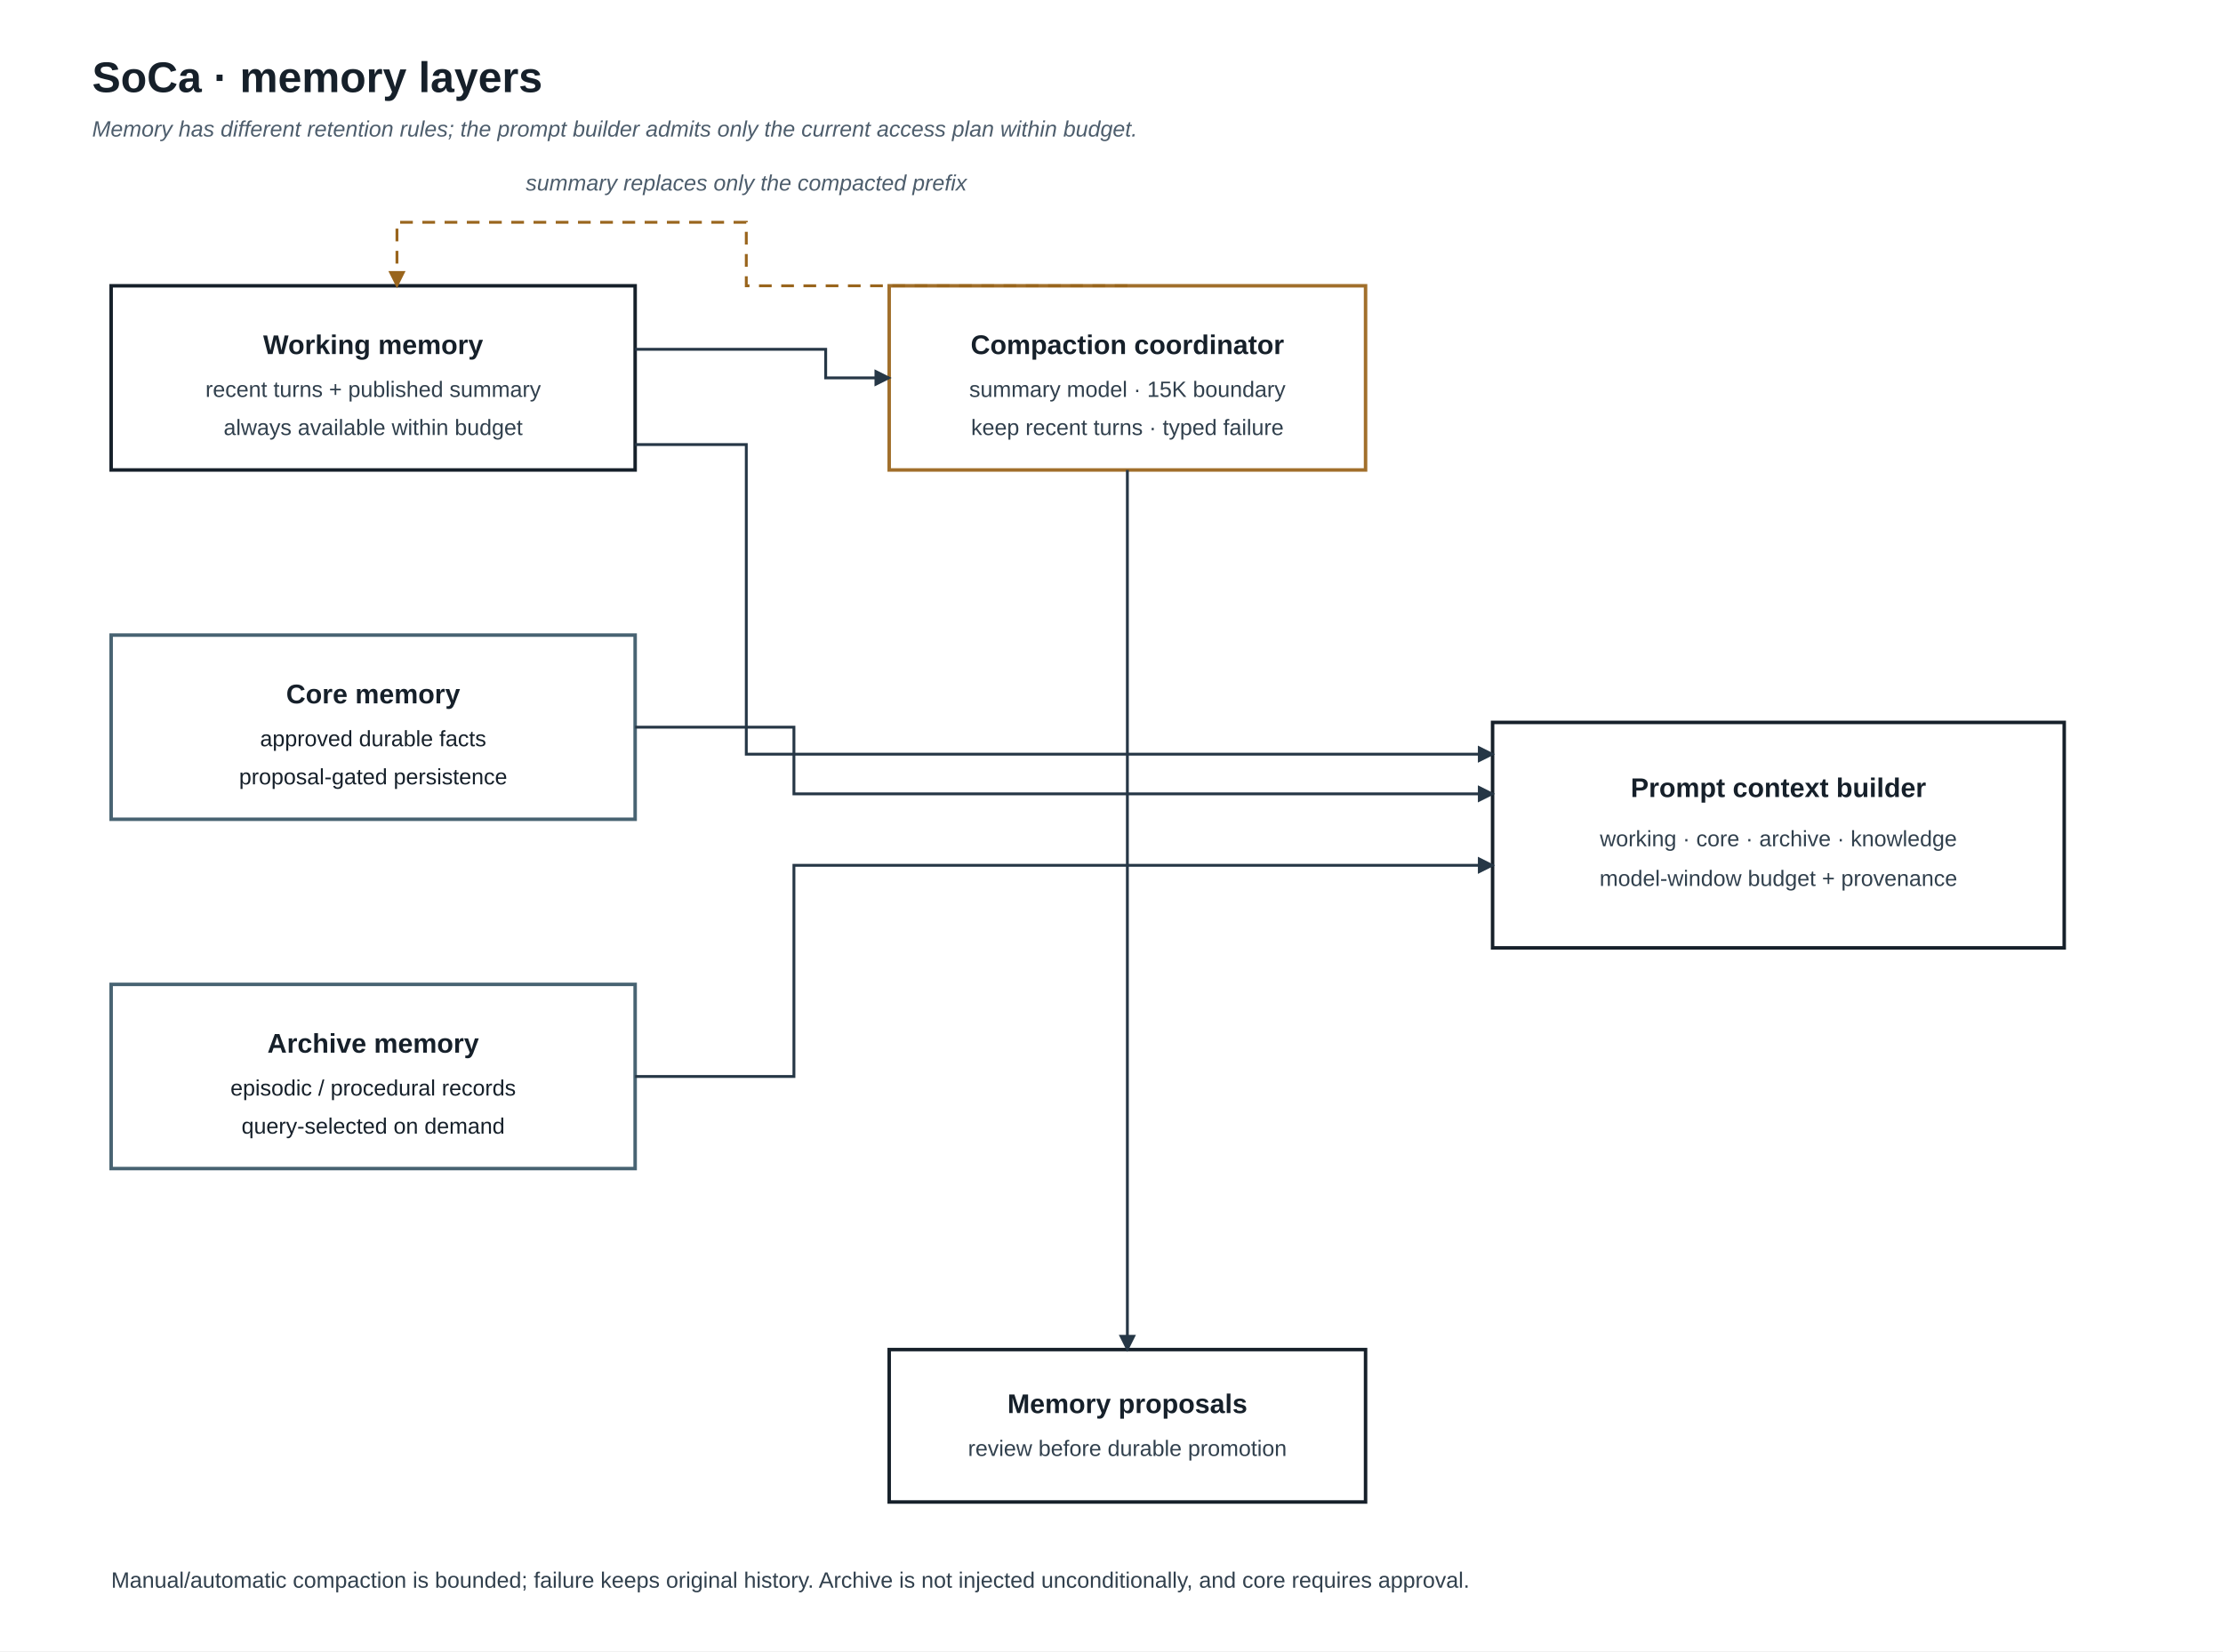
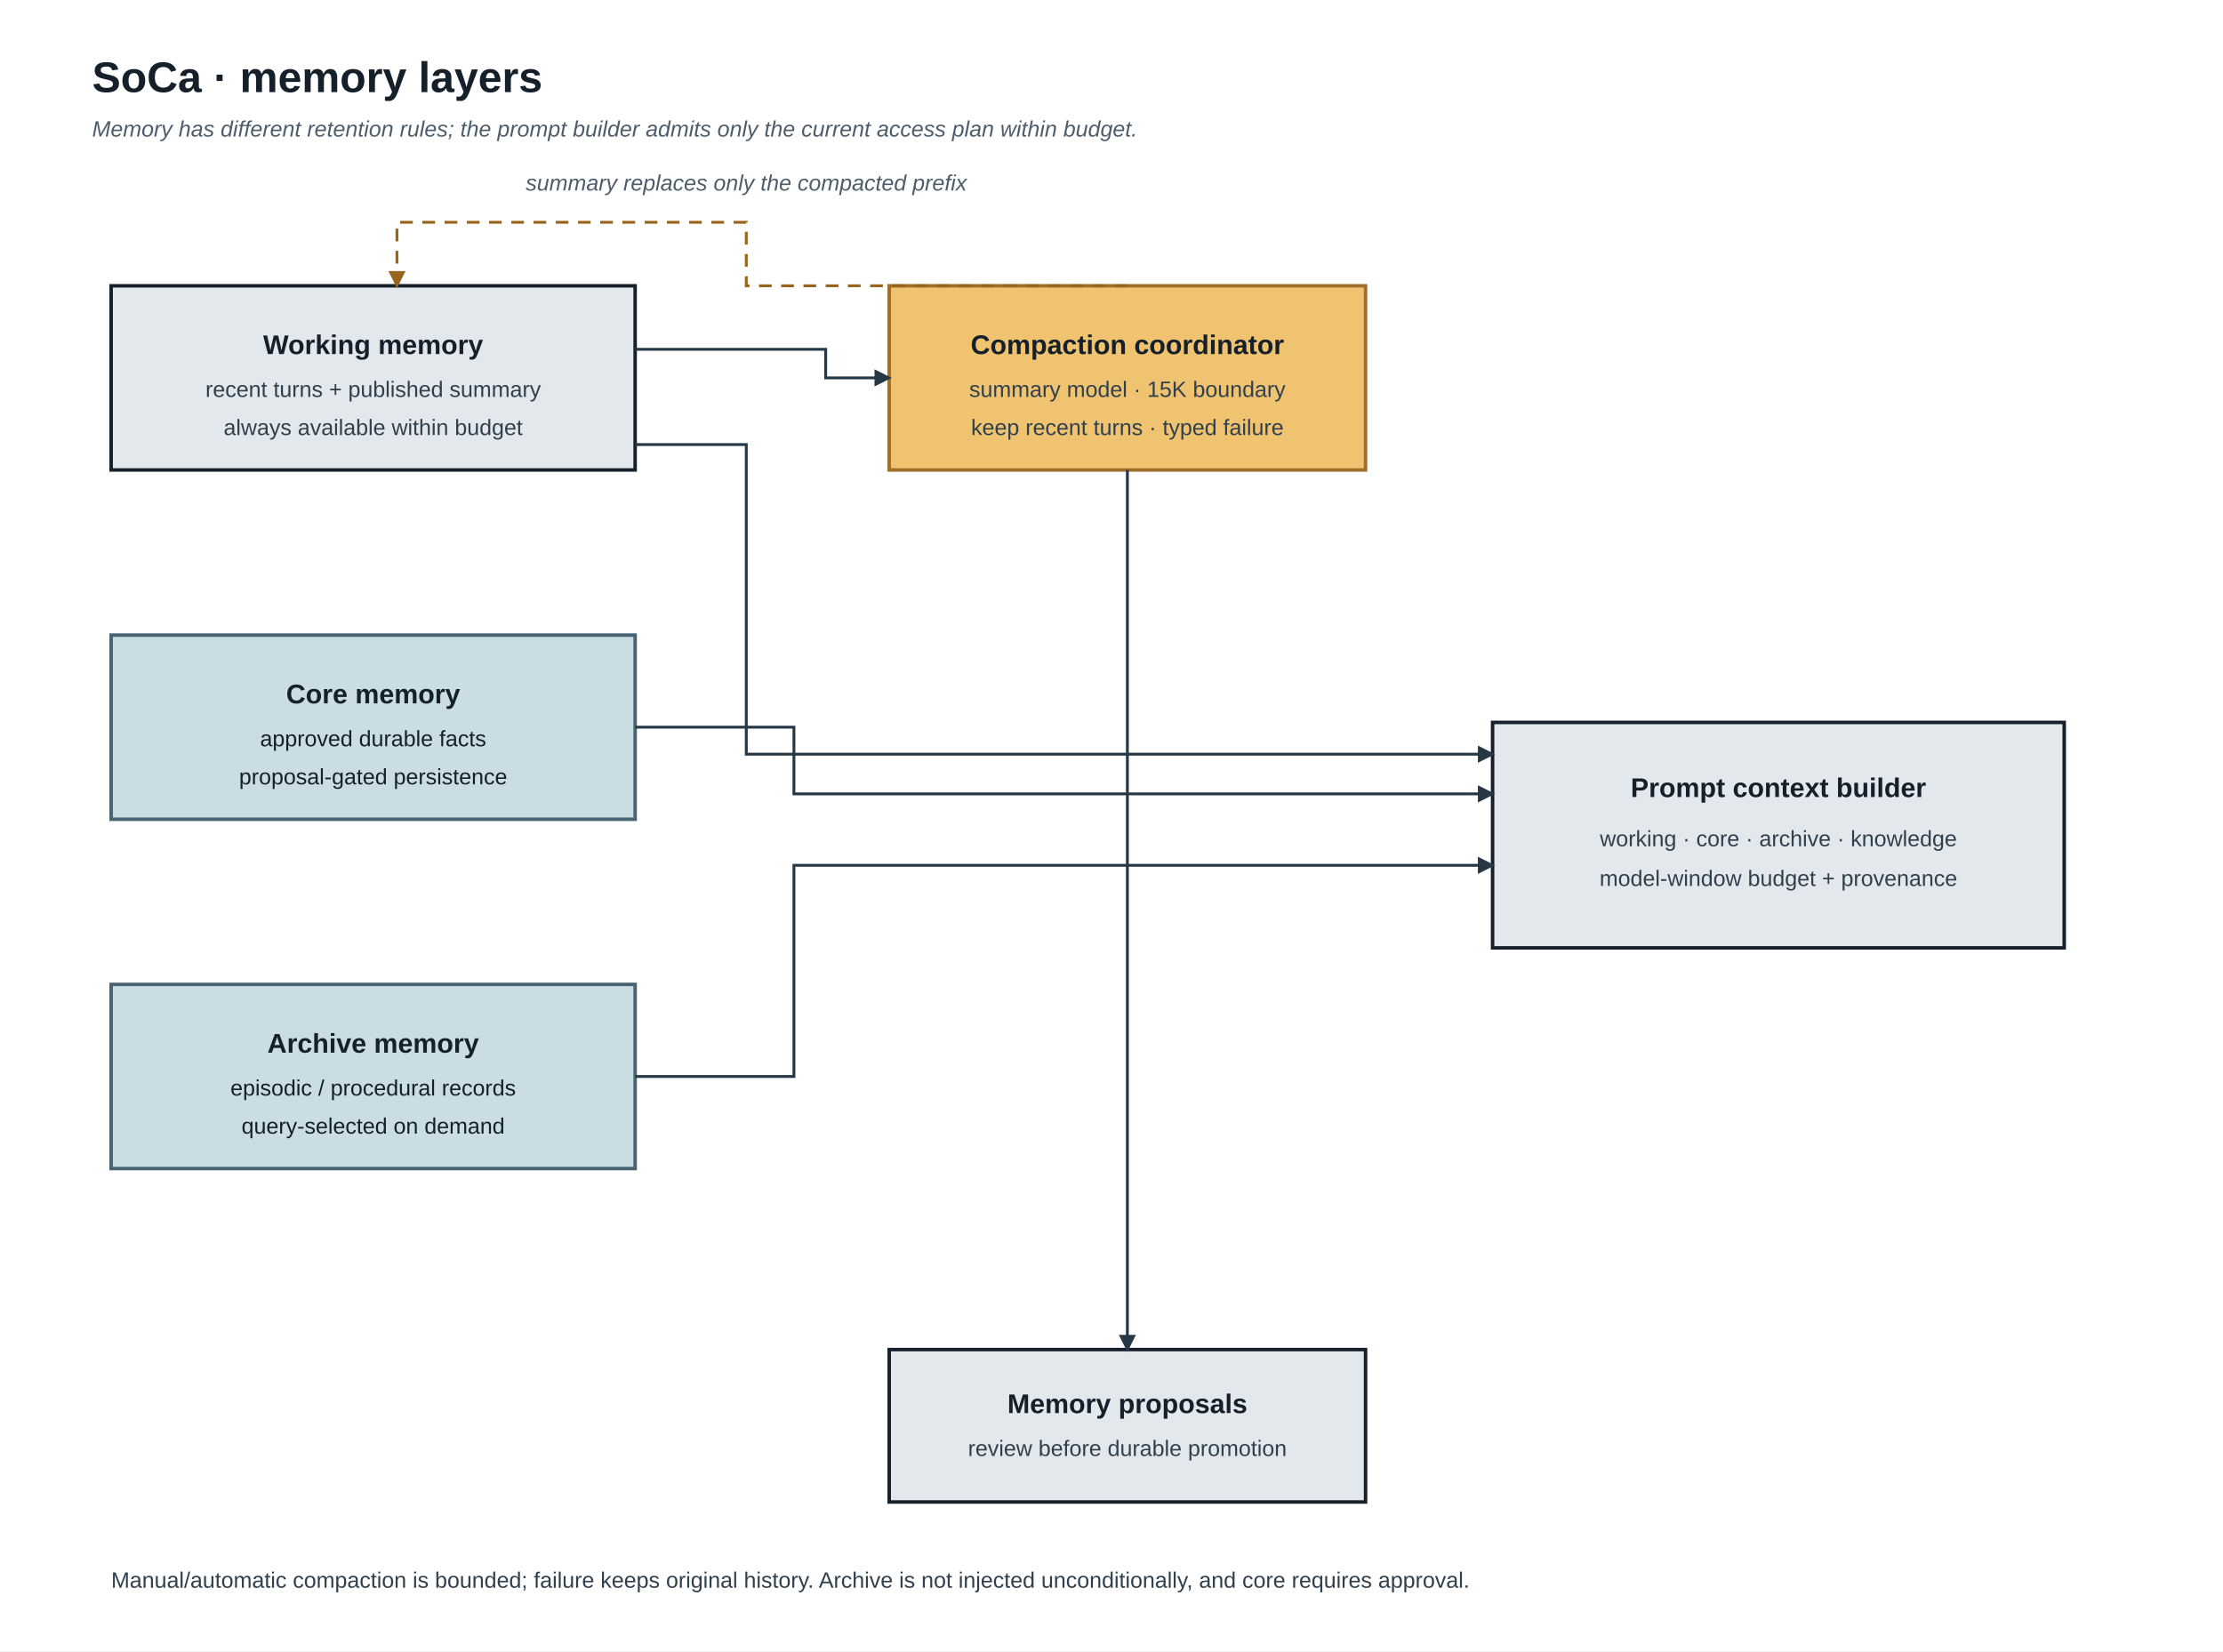
<svg xmlns="http://www.w3.org/2000/svg" width="1400" height="1040" viewBox="0 0 1400 1040" role="img" aria-labelledby="title desc">
  <defs>
    <marker id="arrow" viewBox="0 0 7 7" refX="6" refY="3.5" markerWidth="6" markerHeight="6" orient="auto">
      <path d="M0 0L7 3.5L0 7z" fill="#263746" />
    </marker>
    <marker id="loop-arrow" viewBox="0 0 7 7" refX="6" refY="3.5" markerWidth="6" markerHeight="6" orient="auto">
      <path d="M0 0L7 3.5L0 7z" fill="#99651d" />
    </marker>
    <style>
-       rect{rx:0;ry:0}.bg{fill:#fff}.box{fill:#fff;stroke:#16202a;stroke-width:2.2}.local{fill:#fff;stroke:#486372;stroke-width:2.2}.decision{fill:#fff;stroke:#a16f2b;stroke-width:2.2}.title{font:700 27px Arial,sans-serif;fill:#16202a}.label{font:700 17px Arial,sans-serif;fill:#16202a}.small{font:14px Arial,sans-serif;fill:#31404d}.light{fill:#16202a}.edge{stroke:#263746;stroke-width:1.8;fill:none;marker-end:url(#arrow)}.loop{stroke:#99651d;stroke-width:1.8;stroke-dasharray:8 6;fill:none;marker-end:url(#loop-arrow)}.caption{font:italic 14px Arial,sans-serif;fill:#4d5d6c}
+       rect{rx:0;ry:0}.bg{fill:#fff}.box{fill:#e2e8ec;stroke:#16202a;stroke-width:2.2}.local{fill:#c9dde3;stroke:#486372;stroke-width:2.2}.decision{fill:#efc36f;stroke:#a16f2b;stroke-width:2.2}.title{font:700 27px Arial,sans-serif;fill:#16202a}.label{font:700 17px Arial,sans-serif;fill:#16202a}.small{font:14px Arial,sans-serif;fill:#31404d}.light{fill:#16202a}.edge{stroke:#263746;stroke-width:1.8;fill:none;marker-end:url(#arrow)}.loop{stroke:#99651d;stroke-width:1.8;stroke-dasharray:8 6;fill:none;marker-end:url(#loop-arrow)}.caption{font:italic 14px Arial,sans-serif;fill:#4d5d6c}
    </style>
  </defs>
  <rect class="bg" width="1400" height="1040" />
  <text class="title" x="58" y="58">SoCa · memory layers</text>
  <text class="caption" x="58" y="86">Memory has different retention rules; the prompt builder admits only the current access plan within budget.</text>
  <g transform="translate(70,180)">
    <rect class="box" width="330" height="116" />
    <text class="label" x="165" y="43" text-anchor="middle">Working memory</text>
    <text class="small" x="165" y="70" text-anchor="middle">recent turns + published summary</text>
    <text class="small" x="165" y="94" text-anchor="middle">always available within budget</text>
  </g>
  <g transform="translate(70,400)">
    <rect class="local" width="330" height="116" />
    <text class="label light" x="165" y="43" text-anchor="middle">Core memory</text>
    <text class="small light" x="165" y="70" text-anchor="middle">approved durable facts</text>
    <text class="small light" x="165" y="94" text-anchor="middle">proposal-gated persistence</text>
  </g>
  <g transform="translate(70,620)">
    <rect class="local" width="330" height="116" />
    <text class="label light" x="165" y="43" text-anchor="middle">Archive memory</text>
    <text class="small light" x="165" y="70" text-anchor="middle">episodic / procedural records</text>
    <text class="small light" x="165" y="94" text-anchor="middle">query-selected on demand</text>
  </g>
  <g transform="translate(560,180)">
    <rect class="decision" width="300" height="116" />
    <text class="label" x="150" y="43" text-anchor="middle">Compaction coordinator</text>
    <text class="small" x="150" y="70" text-anchor="middle">summary model · 15K boundary</text>
    <text class="small" x="150" y="94" text-anchor="middle">keep recent turns · typed failure</text>
  </g>
  <g transform="translate(940,455)">
    <rect class="box" width="360" height="142" />
    <text class="label" x="180" y="47" text-anchor="middle">Prompt context builder</text>
    <text class="small" x="180" y="78" text-anchor="middle">working · core · archive · knowledge</text>
    <text class="small" x="180" y="103" text-anchor="middle">model-window budget + provenance</text>
  </g>
  <g transform="translate(560,850)">
    <rect class="box" width="300" height="96" />
    <text class="label" x="150" y="40" text-anchor="middle">Memory proposals</text>
    <text class="small" x="150" y="67" text-anchor="middle">review before durable promotion</text>
  </g>
  <path class="edge" d="M400 220H520V238H560" />
  <path class="edge" d="M400 280H470V475H940" />
  <path class="edge" d="M400 458H500V500H940" />
  <path class="edge" d="M400 678H500V545H940" />
  <path class="loop" d="M710 180H470V140H250V180" />
  <text class="caption" x="470" y="120" text-anchor="middle">summary replaces only the compacted prefix</text>
  <path class="edge" d="M710 296V850" />
  <text class="small" x="70" y="1000">Manual/automatic compaction is bounded; failure keeps original history. Archive is not injected unconditionally, and core requires approval.</text>
</svg>
